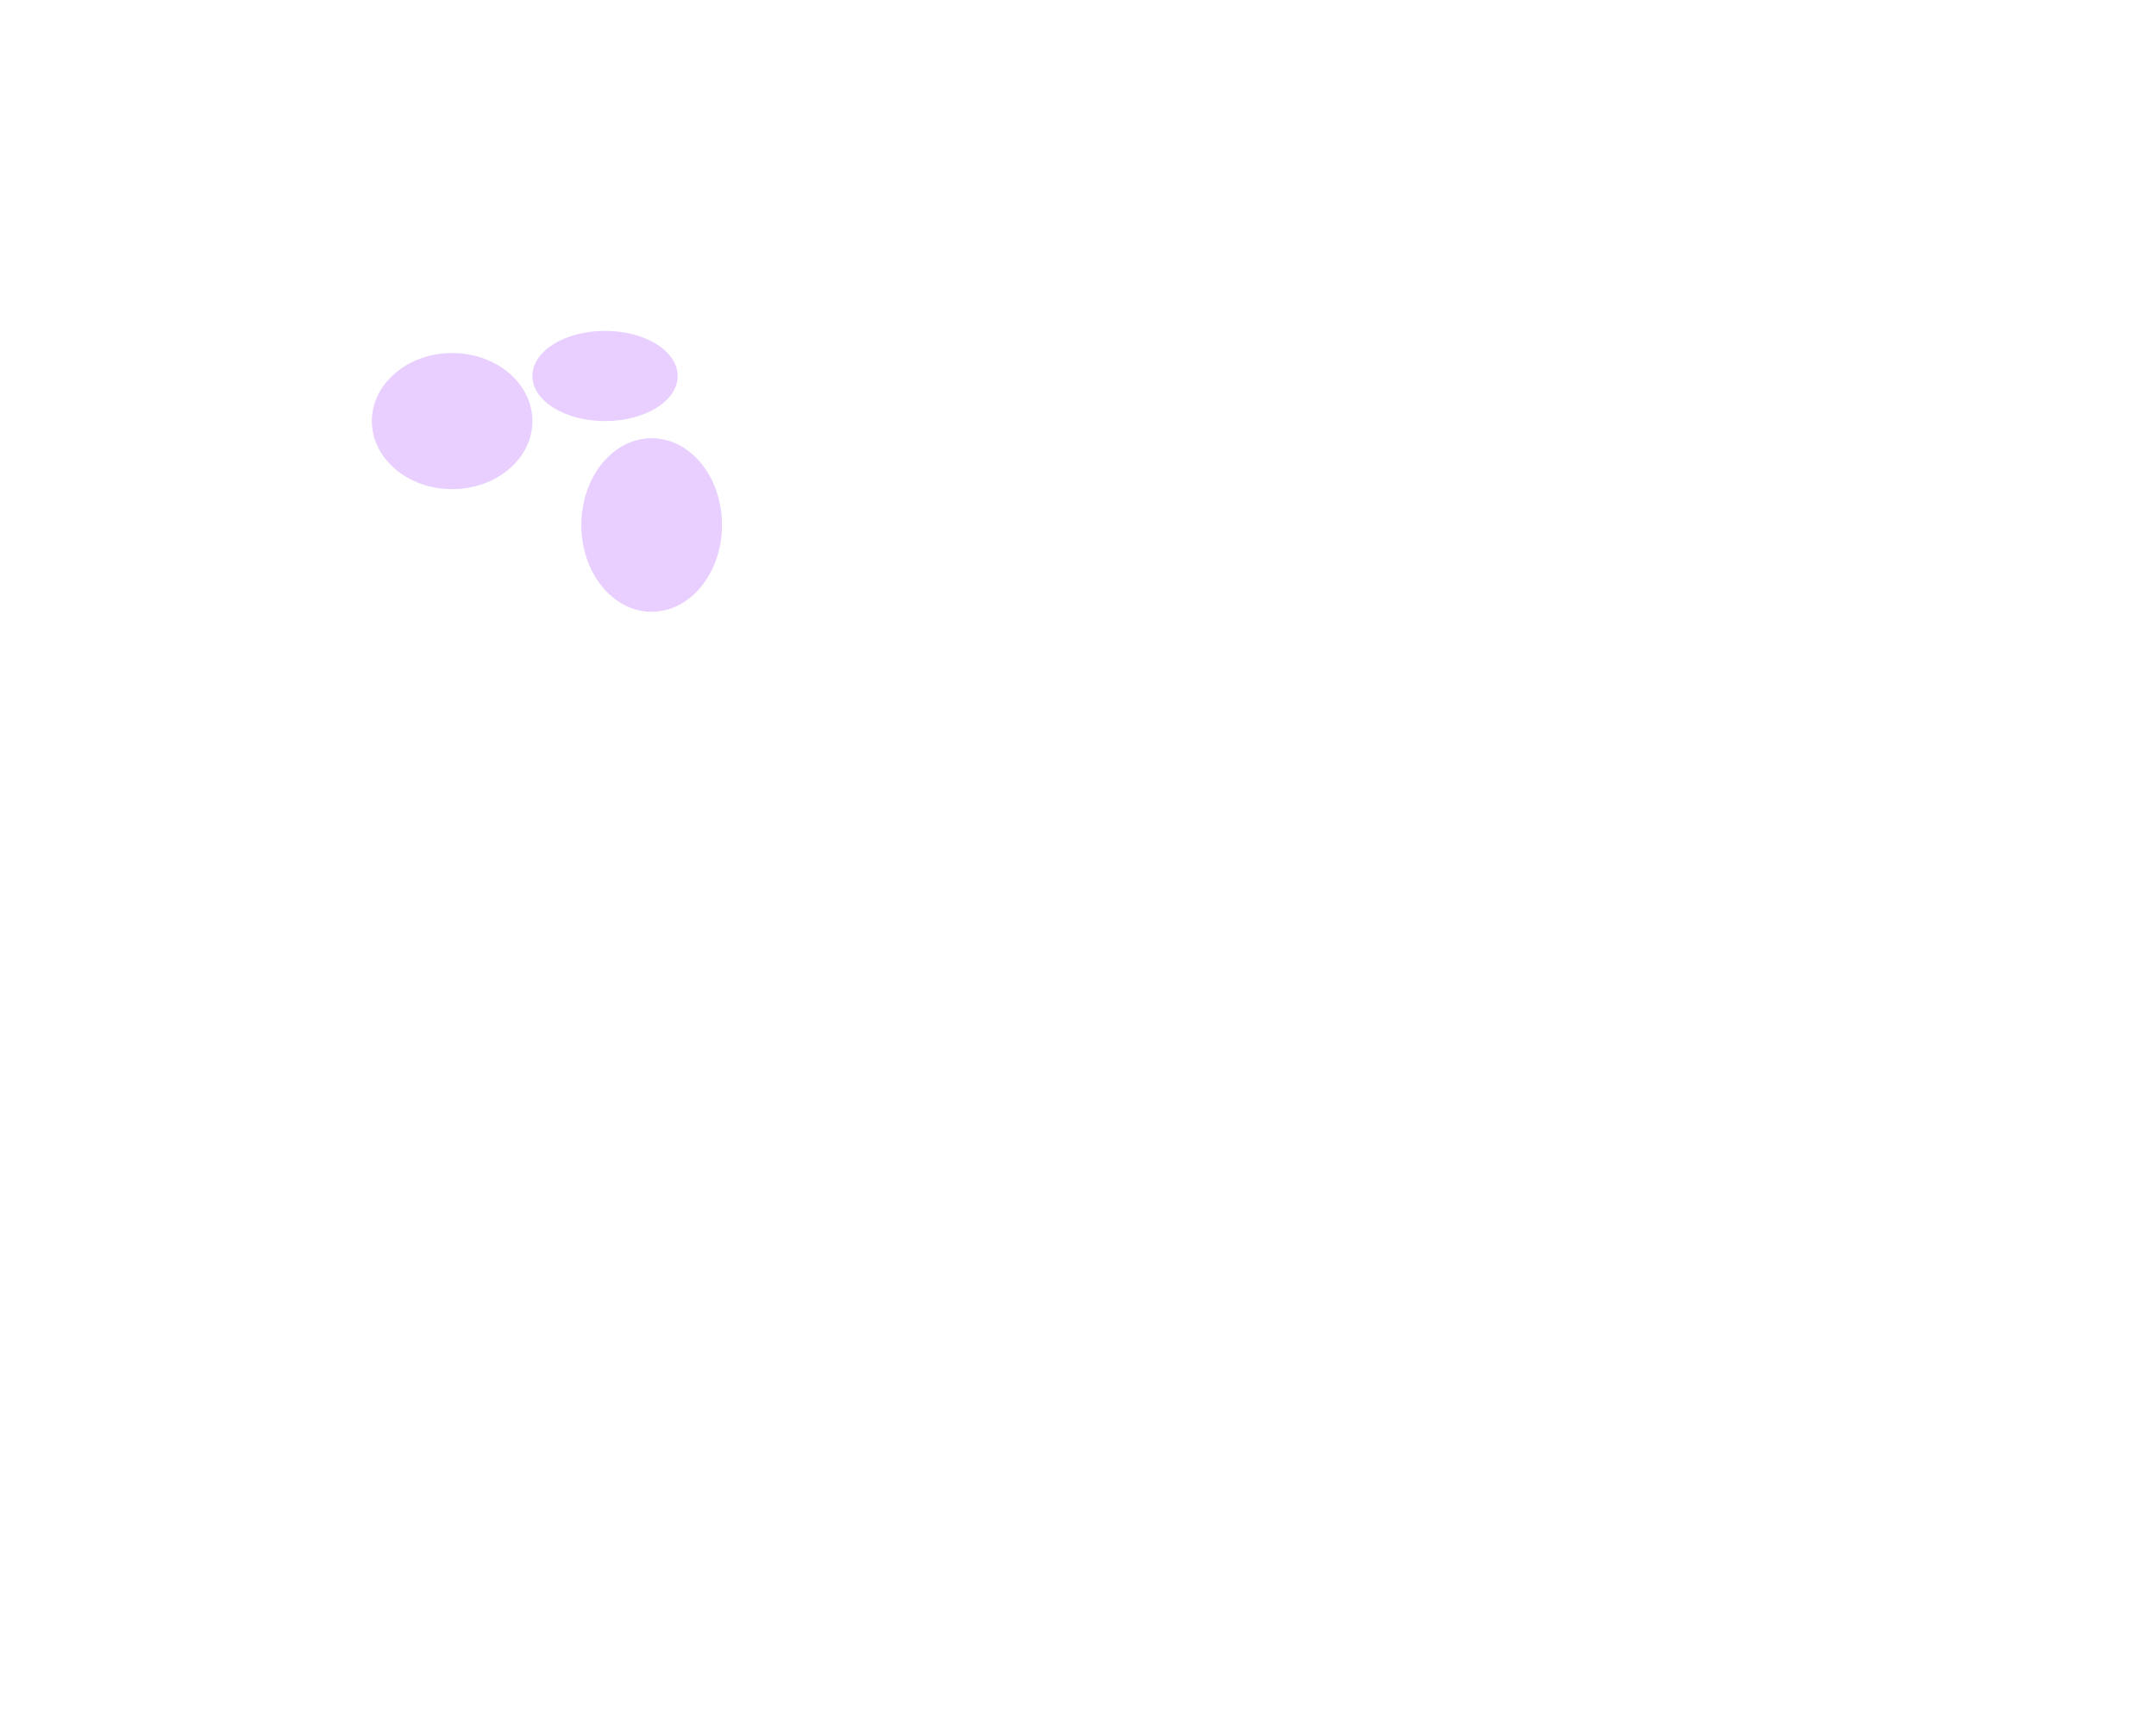
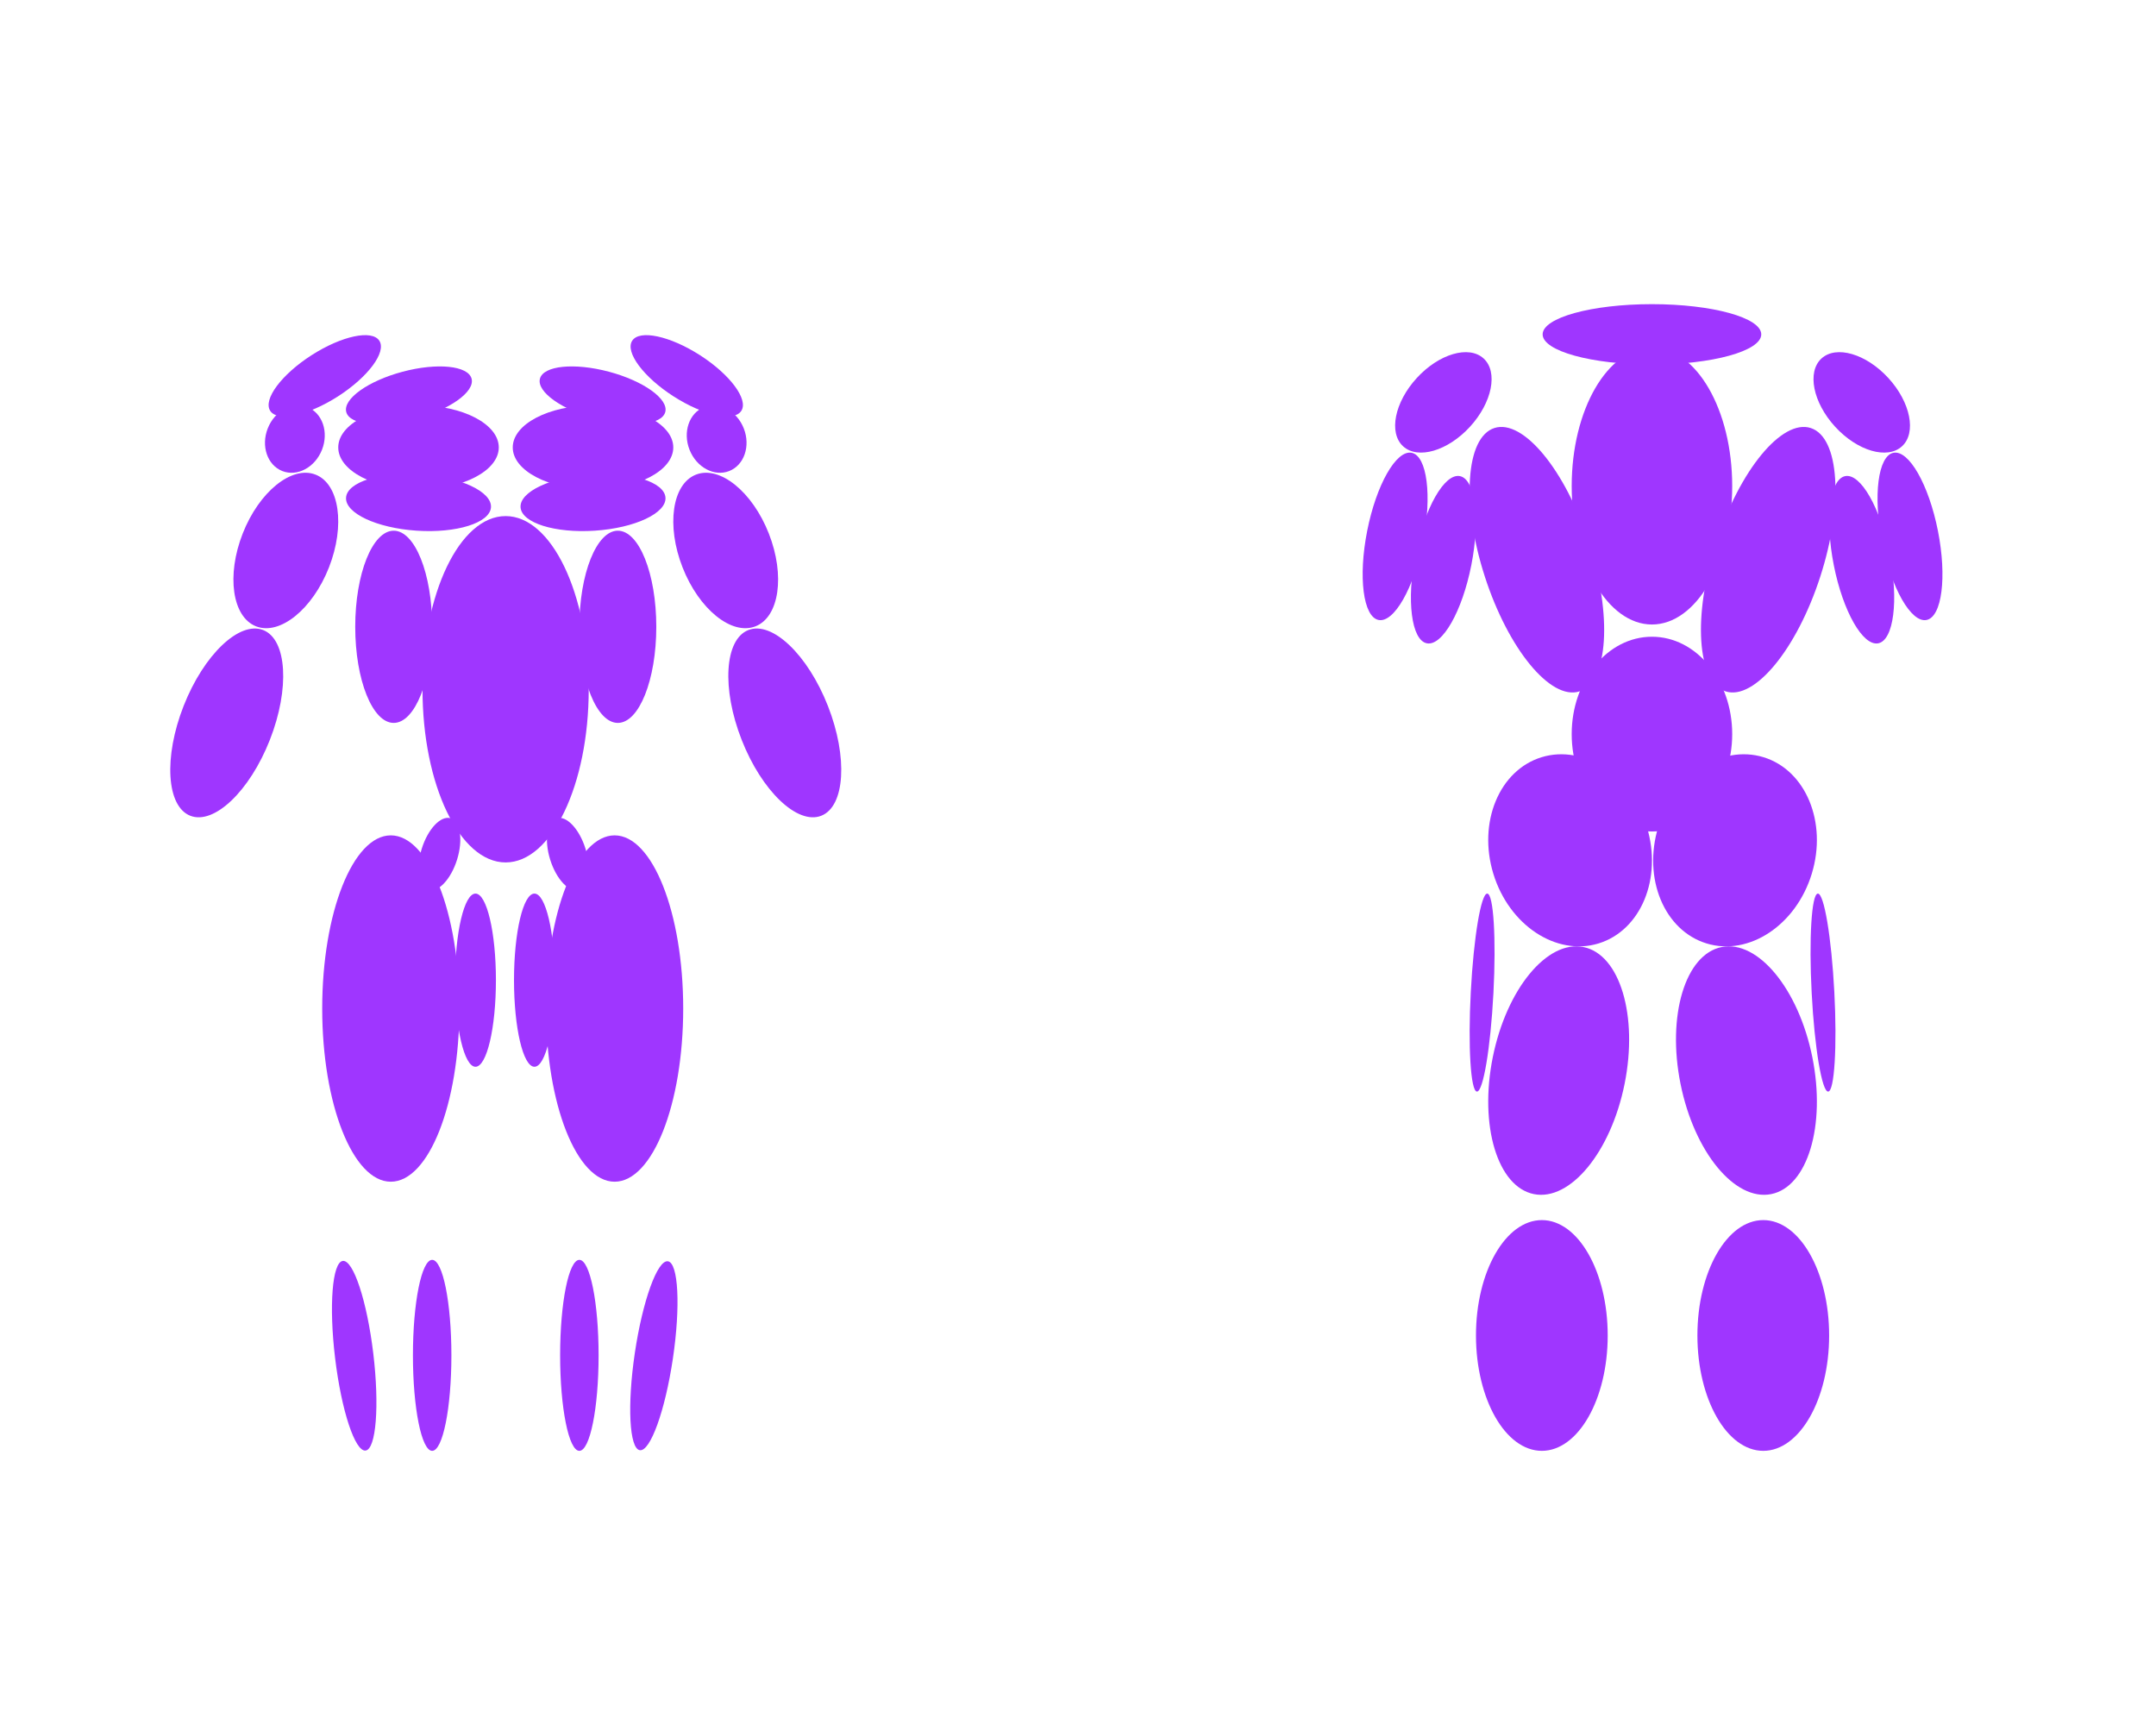
<svg xmlns="http://www.w3.org/2000/svg" width="100%" height="100%" viewBox="0 0 8334 6667" version="1.1" xml:space="preserve" style="fill-rule:evenodd;clip-rule:evenodd;stroke-linejoin:round;stroke-miterlimit:2;">
-   <ellipse id="CHEST_MIDDLE" cx="1747.717" cy="1627.514" rx="310.283" ry="263.002" style="fill:#9f36ff;fill-opacity:0.24;" />
-   <ellipse id="CHEST_LOWER" cx="2338.733" cy="1453.164" rx="280.733" ry="174.35" style="fill:#9f36ff;fill-opacity:0.24;" />
-   <ellipse id="CHEST_UPPER" cx="2518.993" cy="2029.139" rx="271.867" ry="335.402" style="fill:#9f36ff;fill-opacity:0.24;" />
+   <ellipse id="CHEST_MIDDLE" cx="1617.753" cy="1729.308" rx="310.283" ry="162.529" style="fill:#9f36ff;" />
+   <path id="CHEST_LOWER" d="M1625.05,1832.915c154.595,10.341 276.837,67.62 272.809,127.831c-4.028,60.211 -132.809,100.699 -287.404,90.357c-154.595,-10.341 -276.837,-67.62 -272.809,-127.831c4.028,-60.211 132.809,-100.699 287.404,-90.357Z" style="fill:#9f36ff;" />
+   <path id="CHEST_UPPER" d="M1338.462,1592.515c-13.42,-50.429 84.222,-120.255 217.909,-155.832c133.688,-35.578 253.121,-23.52 266.541,26.908c13.42,50.429 -84.222,120.255 -217.909,155.832c-133.688,35.578 -253.121,23.52 -266.541,-26.908Z" style="fill:#9f36ff;" />
+   <path id="DELT_FRONT" d="M1044.441,1587.784c-28.185,-43.918 43.457,-140.235 159.884,-214.954c116.427,-74.719 233.834,-99.725 262.018,-55.808c28.185,43.918 -43.457,140.235 -159.884,214.954c-116.427,74.719 -233.834,99.725 -262.018,55.808Z" style="fill:#9f36ff;" />
+   <path id="DELT_SIDE" d="M1091.313,1820.605c-57.88,-22.729 -83.127,-96.552 -56.345,-164.754c26.782,-68.201 95.516,-105.119 153.396,-82.391c57.88,22.729 83.127,96.552 56.345,164.754c-26.782,68.201 -95.516,105.119 -153.396,82.391Z" style="fill:#9f36ff;" />
+   <path id="BICEPS" d="M989.754,2420.778c-92.02,-36.135 -115.148,-196.821 -51.617,-358.607c63.531,-161.785 189.819,-263.798 281.839,-227.662c92.02,36.135 115.148,196.821 51.617,358.607c-63.531,161.785 -189.819,263.798 -281.839,227.662Z" style="fill:#9f36ff;" />
+   <path id="FOREARMS" d="M735.532,3152.938c-92.02,-36.135 -103.584,-226.271 -25.809,-424.329c77.776,-198.059 215.628,-329.52 307.647,-293.385c92.02,36.135 103.584,226.271 25.809,424.329c-77.776,198.059 -215.628,329.52 -307.647,293.385Z" style="fill:#9f36ff;" />
+   <ellipse id="ABS" cx="1954.465" cy="2664.006" rx="321.27" ry="669.327" style="fill:#9f36ff;" />
+   <ellipse id="QUADS" cx="1510.612" cy="3898.047" rx="265.124" ry="669.327" style="fill:#9f36ff;" />
+   <path id="HIPFLEXORS" d="M1655.235,3439.933c-37.644,-11.764 -48.797,-83.426 -24.889,-159.928c23.908,-76.503 73.88,-129.062 111.524,-117.298c37.644,11.764 48.797,83.426 24.889,159.928c-23.908,76.503 -73.88,129.062 -111.524,117.298Z" style="fill:#9f36ff;" />
+   <path id="HIPFLEXORS1" d="M2238.253,3439.933c37.644,-11.764 48.797,-83.426 24.889,-159.928c-23.908,-76.503 -73.88,-129.062 -111.524,-117.298c-37.644,11.764 -48.797,83.426 -24.889,159.928c23.908,76.503 73.88,129.062 111.524,117.298Z" style="fill:#9f36ff;" />
+   <ellipse id="ADDUCTORS" cx="1838.022" cy="3788.416" rx="78.954" ry="334.664" style="fill:#9f36ff;" />
+   <ellipse id="ADDUCTORS1" cx="2065.827" cy="3788.416" rx="78.954" ry="334.664" style="fill:#9f36ff;" />
+   <ellipse id="CALVES" cx="1670.534" cy="5238.471" rx="74.347" ry="369.091" style="fill:#9f36ff;" />
+   <path id="TIBIALIS" d="M1413.113,5606.456c-40.741,4.891 -93.531,-155.343 -117.813,-357.597c-24.282,-202.255 -10.92,-370.431 29.82,-375.322c40.741,-4.891 93.531,155.343 117.813,357.597c24.282,202.255 10.92,370.431 -29.82,375.322Z" style="fill:#9f36ff;" />
+   <path id="TIBIALIS1" d="M2473.221,5605.074c-40.587,-6.035 -49.213,-174.521 -19.252,-376.012c29.961,-201.492 87.238,-360.178 127.824,-354.142c40.587,6.035 49.213,174.521 19.252,376.012c-29.961,201.492 -87.238,360.178 -127.824,354.142Z" style="fill:#9f36ff;" />
+   <ellipse id="OBLIQUES" cx="1521.841" cy="2422.625" rx="148.694" ry="371.455" style="fill:#9f36ff;" />
+   <ellipse id="CHEST_MIDDLE1" cx="2292.307" cy="1729.308" rx="310.283" ry="162.529" style="fill:#9f36ff;" />
+   <path id="CHEST_LOWER1" d="M2285.009,1832.915c-154.595,10.341 -276.837,67.62 -272.809,127.831c4.028,60.211 132.809,100.699 287.404,90.357c154.595,-10.341 276.837,-67.62 272.809,-127.831c-4.028,-60.211 -132.809,-100.699 -287.404,-90.357Z" style="fill:#9f36ff;" />
+   <path id="CHEST_UPPER1" d="M2571.598,1592.515c13.42,-50.429 -84.222,-120.255 -217.909,-155.832c-133.688,-35.578 -253.121,-23.52 -266.541,26.908c-13.42,50.429 84.222,120.255 217.909,155.832c133.688,35.578 253.121,23.52 266.541,-26.908Z" style="fill:#9f36ff;" />
+   <path id="DELT_FRONT1" d="M2865.619,1587.784c28.185,-43.918 -43.457,-140.235 -159.884,-214.954c-116.427,-74.719 -233.834,-99.725 -262.018,-55.808c-28.185,43.918 43.457,140.235 159.884,214.954c116.427,74.719 233.834,99.725 262.018,55.808Z" style="fill:#9f36ff;" />
+   <path id="DELT_SIDE1" d="M2818.746,1820.605c57.88,-22.729 83.127,-96.552 56.345,-164.754c-26.782,-68.201 -95.516,-105.119 -153.396,-82.391c-57.88,22.729 -83.127,96.552 -56.345,164.754c26.782,68.201 95.516,105.119 153.396,82.391Z" style="fill:#9f36ff;" />
+   <path id="BICEPS1" d="M2920.306,2420.778c92.02,-36.135 115.148,-196.821 51.617,-358.607c-63.531,-161.785 -189.819,-263.798 -281.839,-227.662c-92.02,36.135 -115.148,196.821 -51.617,358.607c63.531,161.785 189.819,263.798 281.839,227.662Z" style="fill:#9f36ff;" />
+   <path id="FOREARMS1" d="M3174.527,3152.938c92.02,-36.135 103.584,-226.271 25.809,-424.329c-77.776,-198.059 -215.628,-329.52 -307.647,-293.385c-92.02,36.135 -103.584,226.271 -25.809,424.329c77.776,198.059 215.628,329.52 307.647,293.385Z" style="fill:#9f36ff;" />
+   <ellipse id="QUADS1" cx="2375.808" cy="3898.047" rx="265.124" ry="669.327" style="fill:#9f36ff;" />
+   <ellipse id="CALVES1" cx="2239.525" cy="5238.471" rx="74.347" ry="369.091" style="fill:#9f36ff;" />
+   <ellipse id="OBLIQUES1" cx="2388.219" cy="2422.625" rx="148.694" ry="371.455" style="fill:#9f36ff;" />
+   <ellipse id="CALVES2" cx="5959.97" cy="5161.639" rx="254.607" ry="445.923" style="fill:#9f36ff;" />
+   <path id="HAMSTRINGS" d="M5929.165,4615.236c140.648,28.251 297.806,-162.734 350.733,-426.226c52.926,-263.492 -18.293,-500.35 -158.941,-528.602c-140.648,-28.251 -297.806,162.734 -350.733,426.226c-52.926,263.492 18.293,500.35 158.941,528.602Z" style="fill:#9f36ff;" />
+   <path id="GLUTES" d="M6179.184,3646.427c163.739,-50.042 247.386,-251.941 186.677,-450.583c-60.709,-198.642 -242.932,-319.286 -406.67,-269.244c-163.739,50.042 -247.386,251.941 -186.677,450.583c60.709,198.642 242.932,319.286 406.67,269.244Z" style="fill:#9f36ff;" />
+   <ellipse id="LOWER_BACK" cx="6385.596" cy="2837.342" rx="310.22" ry="376.347" style="fill:#9f36ff;" />
+   <ellipse id="TRAPS_MID" cx="6385.596" cy="1878.845" rx="310.22" ry="534.869" style="fill:#9f36ff;" />
+   <path id="TRAPS_UPPER" d="M5963.052,1292.294c0,64.405 189.336,116.694 422.544,116.694c233.209,0 422.544,-52.289 422.544,-116.694c0,-64.405 -189.336,-116.694 -422.544,-116.694c-233.209,0 -422.544,52.289 -422.544,116.694Z" style="fill:#9f36ff;" />
+   <path id="DELT_REAR" d="M5423.716,1724.916c56.727,52.025 172.512,18.23 258.401,-75.421c85.888,-93.651 109.564,-211.921 52.837,-263.946c-56.727,-52.025 -172.512,-18.23 -258.401,75.421c-85.888,93.651 -109.564,211.921 -52.837,263.946Z" style="fill:#9f36ff;" />
+   <path id="TRICEPS_LONG" d="M5515.436,2486.39c59.599,11.787 136.619,-123.421 171.886,-301.746c35.267,-178.325 15.513,-332.672 -44.087,-344.459c-59.599,-11.787 -136.619,123.421 -171.886,301.746c-35.267,178.325 -15.513,332.672 44.087,344.459Z" style="fill:#9f36ff;" />
+   <path id="TRICEPS_LATERAL" d="M5328.938,2396.249c59.599,11.787 136.619,-123.421 171.886,-301.746c35.267,-178.325 15.513,-332.672 -44.087,-344.459c-59.599,-11.787 -136.619,123.421 -171.886,301.746c-35.267,178.325 -15.513,332.672 44.087,344.459Z" style="fill:#9f36ff;" />
+   <path id="LATS" d="M6105.367,2672.252c111.151,-35.911 127.709,-293.126 36.952,-574.031c-90.757,-280.905 -254.68,-479.809 -365.831,-443.897c-111.151,35.911 -127.709,293.126 -36.952,574.031c90.757,280.905 254.68,479.809 365.831,443.897Z" style="fill:#9f36ff;" />
+   <path id="ABDUCTORS" d="M5709.014,4219.026c24.154,1.266 52.751,-169.158 63.821,-380.339c11.07,-211.181 0.446,-383.661 -23.708,-384.927c-24.154,-1.266 -52.751,169.158 -63.821,380.339c-11.07,211.181 -0.446,383.661 23.708,384.927Z" style="fill:#9f36ff;" />
+   <ellipse id="CALVES3" cx="6815.918" cy="5161.639" rx="254.607" ry="445.923" style="fill:#9f36ff;" />
+   <path id="HAMSTRINGS1" d="M6846.722,4615.236c-140.648,28.251 -297.806,-162.734 -350.733,-426.226c-52.926,-263.492 18.293,-500.35 158.941,-528.602c140.648,-28.251 297.806,162.734 350.733,426.226c52.926,263.492 -18.293,500.35 -158.941,528.602Z" style="fill:#9f36ff;" />
+   <path id="GLUTES1" d="M6596.703,3646.427c-163.739,-50.042 -247.386,-251.941 -186.677,-450.583c60.709,-198.642 242.932,-319.286 406.67,-269.244c163.739,50.042 247.386,251.941 186.677,450.583c-60.709,198.642 -242.932,319.286 -406.67,269.244Z" style="fill:#9f36ff;" />
+   <path id="DELT_REAR1" d="M7352.171,1724.916c-56.727,52.025 -172.512,18.23 -258.401,-75.421c-85.888,-93.651 -109.564,-211.921 -52.837,-263.946c56.727,-52.025 172.512,-18.23 258.401,75.421c85.888,93.651 109.564,211.921 52.837,263.946Z" style="fill:#9f36ff;" />
+   <path id="TRICEPS_LONG1" d="M7260.452,2486.39c-59.599,11.787 -136.619,-123.421 -171.886,-301.746c-35.267,-178.325 -15.513,-332.672 44.087,-344.459c59.599,-11.787 136.619,123.421 171.886,301.746c35.267,178.325 15.513,332.672 -44.087,344.459Z" style="fill:#9f36ff;" />
+   <path id="TRICEPS_LATERAL1" d="M7446.949,2396.249c-59.599,11.787 -136.619,-123.421 -171.886,-301.746c-35.267,-178.325 -15.513,-332.672 44.087,-344.459c59.599,-11.787 136.619,123.421 171.886,301.746c35.267,178.325 15.513,332.672 -44.087,344.459Z" style="fill:#9f36ff;" />
+   <path id="LATS1" d="M6670.52,2672.252c-111.151,-35.911 -127.709,-293.126 -36.952,-574.031c90.757,-280.905 254.68,-479.809 365.831,-443.897c111.151,35.911 127.709,293.126 36.952,574.031c-90.757,280.905 -254.68,479.809 -365.831,443.897Z" style="fill:#9f36ff;" />
+   <path id="ABDUCTORS1" d="M7066.873,4219.026c-24.154,1.266 -52.751,-169.158 -63.821,-380.339c-11.07,-211.181 -0.446,-383.661 23.708,-384.927c24.154,-1.266 52.751,169.158 63.821,380.339c11.07,211.181 0.446,383.661 -23.708,384.927Z" style="fill:#9f36ff;" />
</svg>
